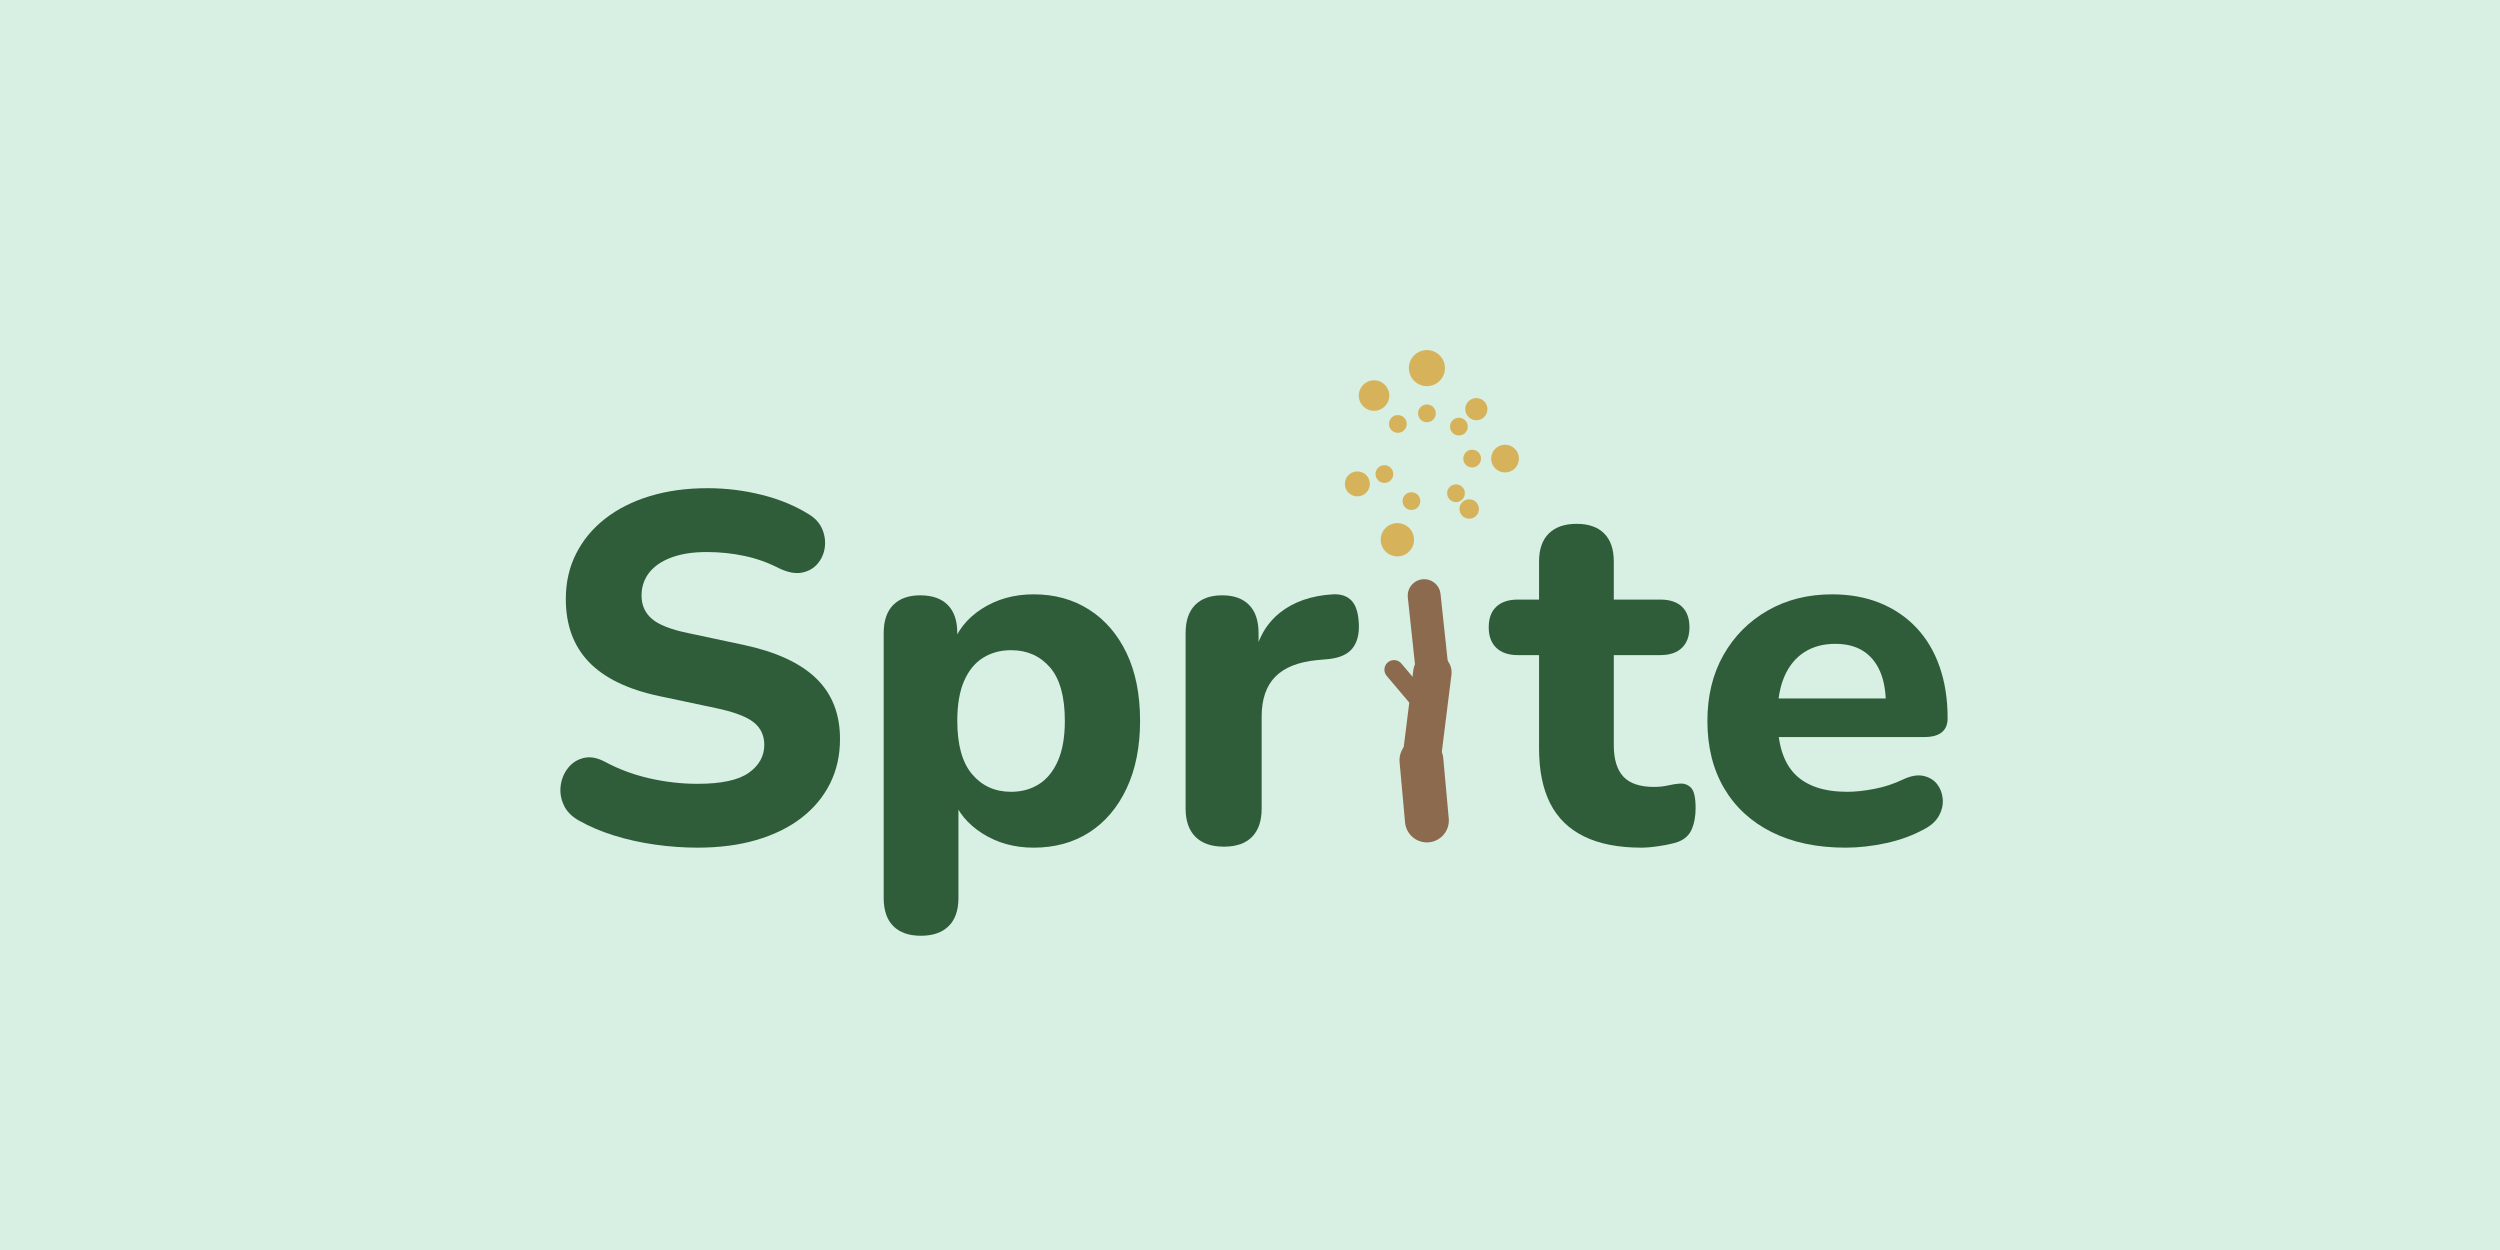
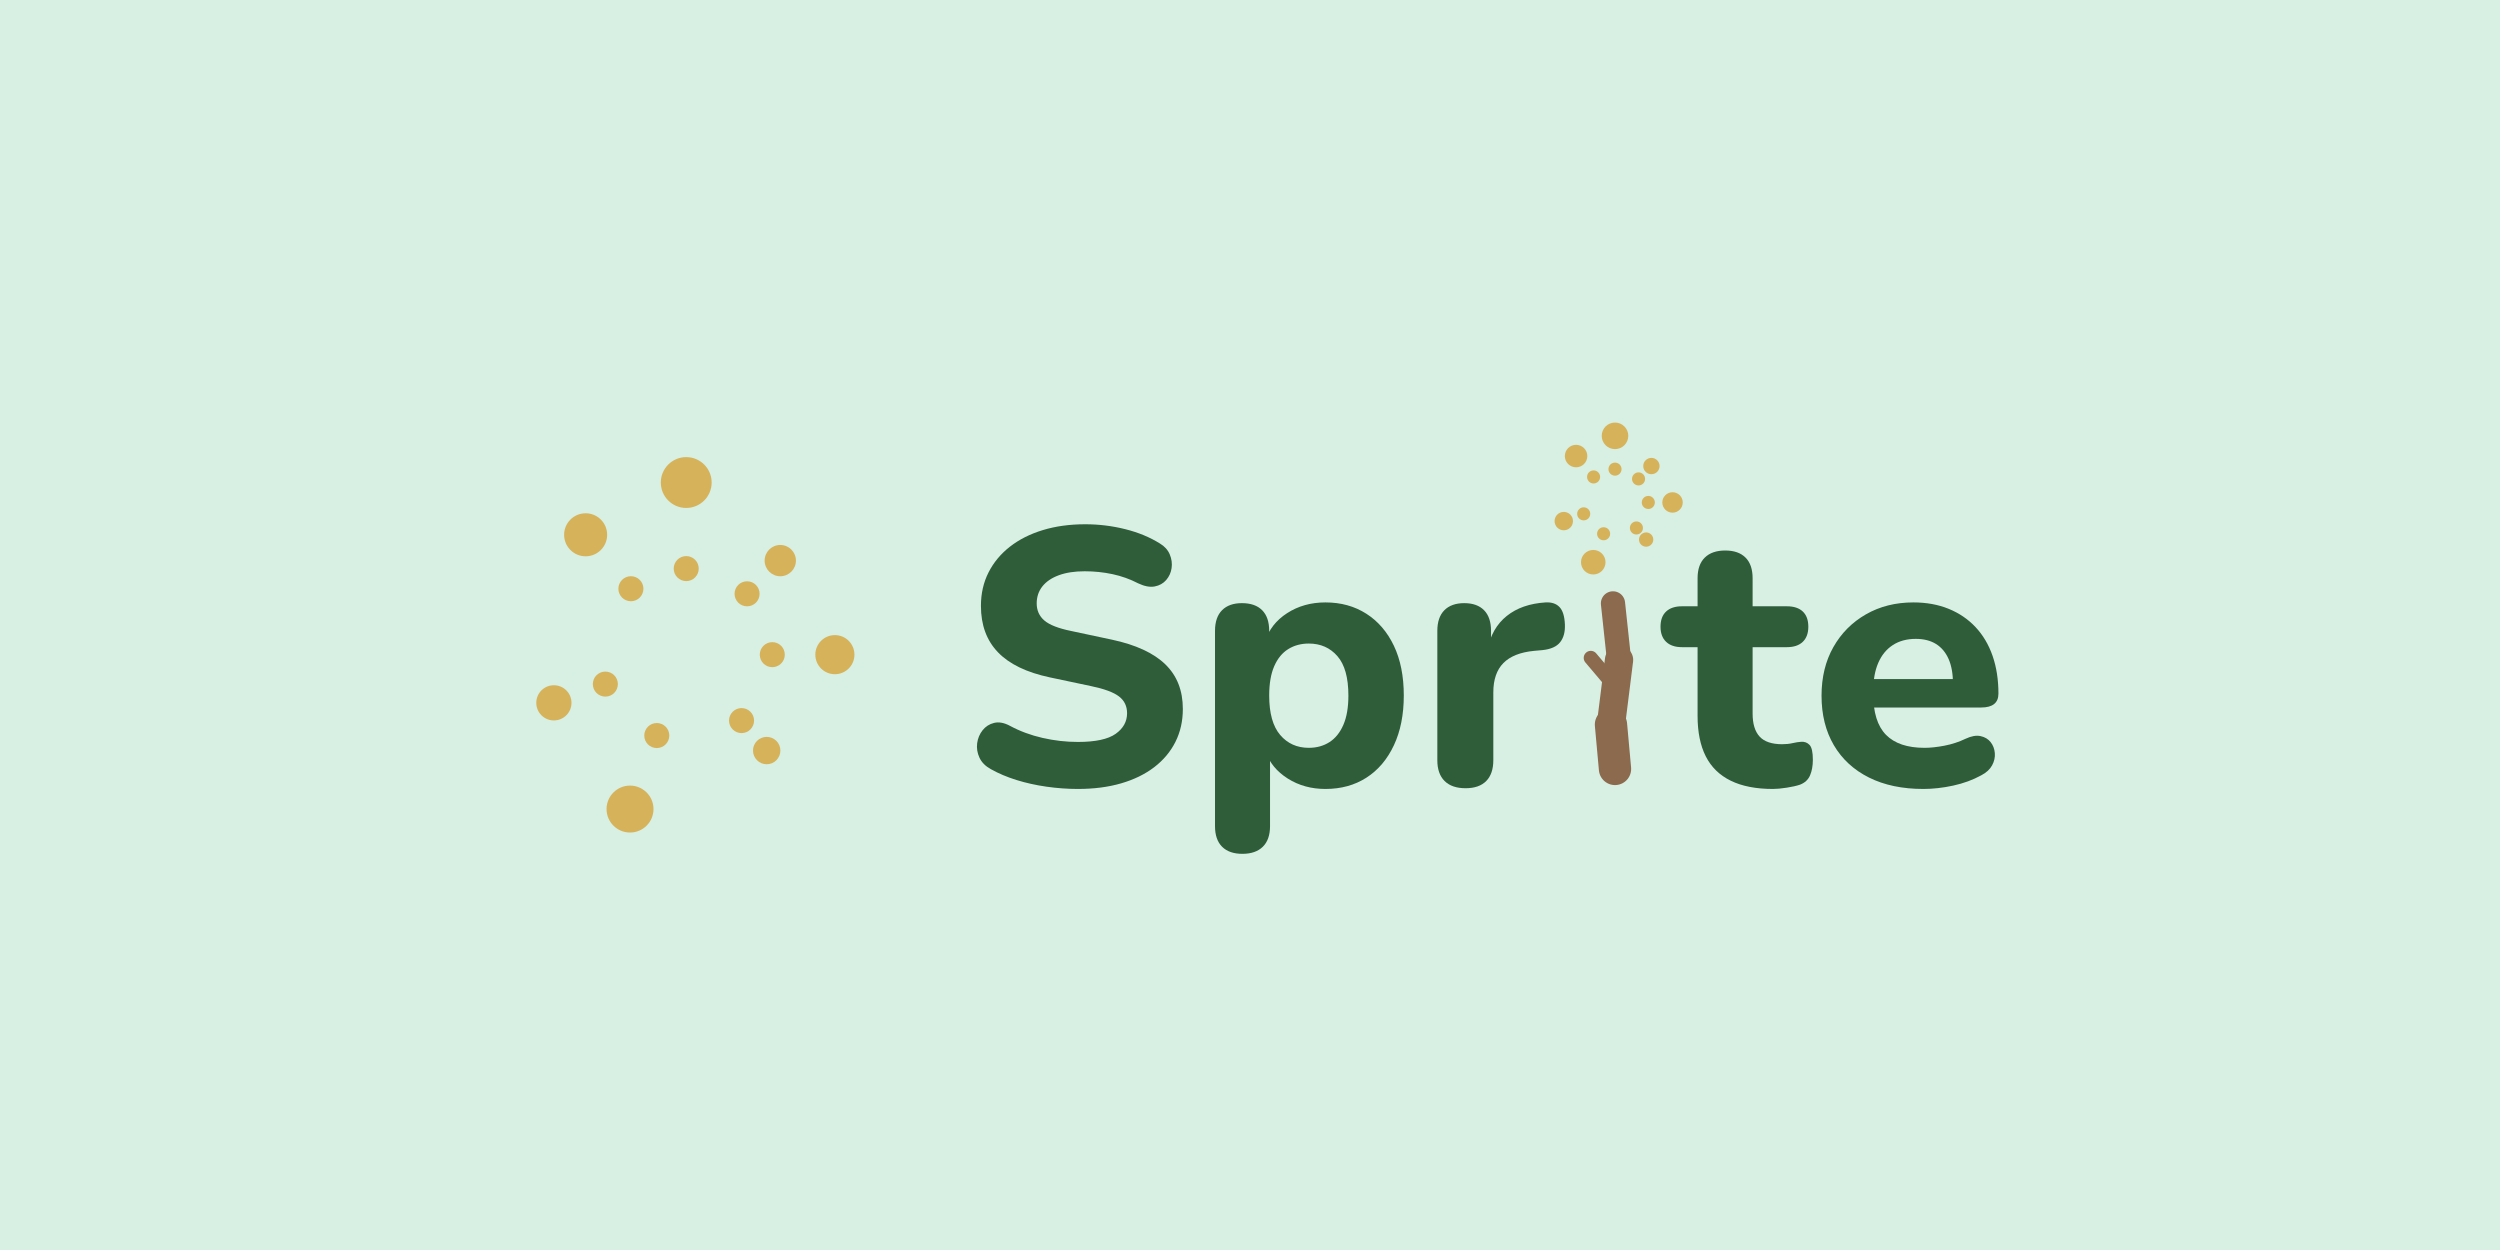
<svg xmlns="http://www.w3.org/2000/svg" viewBox="0.000 0.000 1280.000 640.000" width="1280" height="640" role="img" aria-label="Sprite, a Curry system">
  <rect width="1280" height="640" fill="#D7F0E3" />
-   <g transform="translate(275.205 431.308) scale(2.53418)">
-     <g fill="#2F5D3A">
-       <path d="M32.313 1.063Q28.101 1.063 23.732 0.444Q19.364 -0.175 15.448 -1.399Q11.532 -2.624 8.432 -4.374Q6.194 -5.605 5.306 -7.54Q4.418 -9.475 4.684 -11.485Q4.949 -13.495 6.172 -15.043Q7.394 -16.59 9.339 -17.063Q11.283 -17.535 13.653 -16.272Q17.771 -14.048 22.624 -12.942Q27.477 -11.836 32.313 -11.836Q39.555 -11.836 42.686 -14.063Q45.816 -16.29 45.816 -19.707Q45.816 -22.612 43.61 -24.314Q41.405 -26.017 35.925 -27.16L24.612 -29.554Q15.049 -31.586 10.384 -36.445Q5.718 -41.305 5.718 -49.168Q5.718 -54.224 7.796 -58.334Q9.875 -62.443 13.666 -65.406Q17.457 -68.369 22.71 -69.966Q27.964 -71.563 34.346 -71.563Q39.939 -71.563 45.307 -70.219Q50.676 -68.876 54.819 -66.289Q56.764 -65.126 57.533 -63.276Q58.302 -61.425 58.034 -59.546Q57.765 -57.668 56.555 -56.27Q55.346 -54.872 53.398 -54.5Q51.451 -54.128 48.849 -55.359Q45.525 -57.083 41.819 -57.874Q38.113 -58.664 34.183 -58.664Q30.022 -58.664 27.066 -57.568Q24.111 -56.471 22.564 -54.497Q21.018 -52.523 21.018 -49.855Q21.018 -46.976 23.105 -45.17Q25.191 -43.365 30.428 -42.29L41.672 -39.896Q51.478 -37.796 56.297 -33.14Q61.116 -28.483 61.116 -20.889Q61.116 -15.901 59.087 -11.86Q57.059 -7.819 53.284 -4.925Q49.508 -2.031 44.22 -0.484Q38.932 1.063 32.313 1.063Z" />
-       <path d="M77.458 18.863Q73.831 18.863 71.887 16.918Q69.942 14.974 69.942 11.247V-42.304Q69.942 -46.03 71.871 -47.975Q73.8 -49.919 77.326 -49.919Q80.953 -49.919 82.882 -47.975Q84.811 -46.03 84.811 -42.304V-35.506L83.711 -39.446Q85.179 -44.232 89.735 -47.176Q94.291 -50.119 100.241 -50.119Q106.61 -50.119 111.46 -47.019Q116.31 -43.919 119.025 -38.222Q121.741 -32.525 121.741 -24.563Q121.741 -16.7 119.025 -10.919Q116.31 -5.137 111.494 -2.037Q106.678 1.063 100.241 1.063Q94.423 1.063 89.917 -1.784Q85.411 -4.63 83.842 -9.154H85.042V11.247Q85.042 14.974 83.063 16.918Q81.084 18.863 77.458 18.863ZM95.676 -10.223Q98.906 -10.223 101.346 -11.788Q103.786 -13.353 105.163 -16.527Q106.541 -19.701 106.541 -24.563Q106.541 -31.905 103.533 -35.369Q100.524 -38.834 95.676 -38.834Q92.477 -38.834 90.022 -37.303Q87.566 -35.772 86.188 -32.614Q84.811 -29.455 84.811 -24.563Q84.811 -17.289 87.819 -13.756Q90.828 -10.223 95.676 -10.223Z" />
-       <path d="M138.689 0.863Q134.931 0.863 132.937 -1.116Q130.942 -3.095 130.942 -6.822V-42.304Q130.942 -46.03 132.871 -47.975Q134.8 -49.919 138.326 -49.919Q141.853 -49.919 143.766 -47.975Q145.679 -46.03 145.679 -42.304V-37.1H144.679Q145.86 -43.1 149.991 -46.404Q154.123 -49.707 160.641 -50.119Q163.117 -50.257 164.461 -48.85Q165.805 -47.443 165.942 -44.092Q166.079 -41.028 164.651 -39.212Q163.223 -37.395 159.802 -37.033L157.54 -36.833Q151.847 -36.295 149.076 -33.49Q146.305 -30.684 146.305 -25.423V-6.822Q146.305 -3.095 144.36 -1.116Q142.416 0.863 138.689 0.863Z" />
-       <path d="M223.034 1.063Q216.064 1.063 211.448 -1.2Q206.831 -3.463 204.59 -7.901Q202.349 -12.339 202.349 -18.983V-37.84H198.058Q195.251 -37.84 193.716 -39.309Q192.181 -40.778 192.181 -43.448Q192.181 -46.187 193.716 -47.622Q195.251 -49.057 198.058 -49.057H202.349V-56.747Q202.349 -60.474 204.328 -62.418Q206.307 -64.363 209.934 -64.363Q213.56 -64.363 215.505 -62.418Q217.449 -60.474 217.449 -56.747V-49.057H226.859Q229.697 -49.057 231.217 -47.622Q232.736 -46.187 232.736 -43.448Q232.736 -40.778 231.217 -39.309Q229.697 -37.84 226.859 -37.84H217.449V-19.62Q217.449 -15.384 219.377 -13.297Q221.305 -11.211 225.566 -11.211Q227.11 -11.211 228.41 -11.511Q229.71 -11.811 230.772 -11.879Q232.16 -11.979 233.07 -11.02Q233.979 -10.06 233.979 -6.928Q233.979 -4.458 233.204 -2.657Q232.429 -0.857 230.416 -0.1Q229.053 0.363 226.812 0.713Q224.571 1.063 223.034 1.063Z" />
-       <path d="M264.289 1.063Q255.645 1.063 249.378 -2.069Q243.112 -5.2 239.737 -10.947Q236.361 -16.694 236.361 -24.525Q236.361 -32.125 239.605 -37.857Q242.849 -43.588 248.556 -46.854Q254.263 -50.119 261.551 -50.119Q266.907 -50.119 271.214 -48.372Q275.52 -46.625 278.596 -43.363Q281.671 -40.1 283.284 -35.472Q284.896 -30.843 284.896 -25.081Q284.896 -23.187 283.709 -22.237Q282.522 -21.287 280.19 -21.287H248.811V-29.082H273.998L272.429 -27.707Q272.429 -31.837 271.236 -34.561Q270.042 -37.286 267.79 -38.701Q265.537 -40.116 262.207 -40.116Q258.54 -40.116 255.919 -38.416Q253.297 -36.717 251.92 -33.527Q250.542 -30.337 250.542 -25.782V-25.019Q250.542 -17.352 254.047 -13.787Q257.553 -10.223 264.614 -10.223Q267.026 -10.223 270.089 -10.81Q273.151 -11.397 275.894 -12.716Q278.245 -13.822 280.001 -13.437Q281.758 -13.052 282.755 -11.786Q283.752 -10.519 283.905 -8.803Q284.058 -7.087 283.167 -5.43Q282.276 -3.774 280.225 -2.705Q276.757 -0.787 272.504 0.138Q268.252 1.063 264.289 1.063Z" />
+   <g transform="translate(251.196 401.962) scale(1.86605)">
+     <g transform="translate(0 -89.453) scale(1.0734)">
+       <g fill="#D6B35A">
+         <circle cx="50.000" cy="28.000" r="3.200" />
+         <circle cx="50.000" cy="6.000" r="6.500" />
+         <circle cx="65.556" cy="34.444" r="3.200" />
+         <circle cx="74.042" cy="25.958" r="4.000" />
+         <circle cx="72.000" cy="50.000" r="3.200" />
+         <circle cx="88.000" cy="50.000" r="5.000" />
+         <circle cx="64.141" cy="66.853" r="3.200" />
+         <circle cx="70.569" cy="74.513" r="3.500" />
+         <circle cx="42.476" cy="70.673" r="3.200" />
+         <circle cx="35.635" cy="89.467" r="6.000" />
+         <circle cx="29.327" cy="57.524" r="3.200" />
+         <circle cx="16.171" cy="62.313" r="4.500" />
+         <circle cx="35.859" cy="33.147" r="3.200" />
+         <circle cx="24.288" cy="19.358" r="5.500" />
+       </g>
    </g>
-     <g stroke="#8B6A4E" stroke-linecap="round" fill="none">
-       <line x1="179.692" y1="-4.431" x2="178.584" y2="-16.617" stroke-width="8.862" />
-       <line x1="178.584" y1="-16.617" x2="180.800" y2="-34.342" stroke-width="7.755" />
-       <line x1="180.800" y1="-34.342" x2="179.138" y2="-49.851" stroke-width="6.647" />
-       <line x1="179.138" y1="-27.695" x2="173.045" y2="-34.895" stroke-width="3.877" />
-     </g>
-     <g fill="#D6B35A">
-       <circle cx="179.692" cy="-86.685" r="1.795" />
-       <circle cx="179.692" cy="-95.824" r="3.645" />
-       <circle cx="186.155" cy="-84.008" r="1.795" />
-       <circle cx="189.680" cy="-87.533" r="2.243" />
-       <circle cx="188.831" cy="-77.545" r="1.795" />
-       <circle cx="195.478" cy="-77.545" r="2.804" />
-       <circle cx="185.567" cy="-70.544" r="1.795" />
-       <circle cx="188.237" cy="-67.362" r="1.963" />
-       <circle cx="176.566" cy="-68.957" r="1.795" />
-       <circle cx="173.725" cy="-61.150" r="3.365" />
-       <circle cx="171.104" cy="-74.420" r="1.795" />
-       <circle cx="165.639" cy="-72.430" r="2.524" />
-       <circle cx="173.818" cy="-84.546" r="1.795" />
-       <circle cx="169.011" cy="-90.275" r="3.085" />
+     <g transform="translate(128.813 0)">
+       <g fill="#2F5D3A">
+         <path d="M32.313 1.063Q28.101 1.063 23.732 0.444Q19.364 -0.175 15.448 -1.399Q11.532 -2.624 8.432 -4.374Q6.194 -5.605 5.306 -7.54Q4.418 -9.475 4.684 -11.485Q4.949 -13.495 6.172 -15.043Q7.394 -16.59 9.339 -17.063Q11.283 -17.535 13.653 -16.272Q17.771 -14.048 22.624 -12.942Q27.477 -11.836 32.313 -11.836Q39.555 -11.836 42.686 -14.063Q45.816 -16.29 45.816 -19.707Q45.816 -22.612 43.61 -24.314Q41.405 -26.017 35.925 -27.16L24.612 -29.554Q15.049 -31.586 10.384 -36.445Q5.718 -41.305 5.718 -49.168Q5.718 -54.224 7.796 -58.334Q9.875 -62.443 13.666 -65.406Q17.457 -68.369 22.71 -69.966Q27.964 -71.563 34.346 -71.563Q39.939 -71.563 45.307 -70.219Q50.676 -68.876 54.819 -66.289Q56.764 -65.126 57.533 -63.276Q58.302 -61.425 58.034 -59.546Q57.765 -57.668 56.555 -56.27Q55.346 -54.872 53.398 -54.5Q51.451 -54.128 48.849 -55.359Q45.525 -57.083 41.819 -57.874Q38.113 -58.664 34.183 -58.664Q30.022 -58.664 27.066 -57.568Q24.111 -56.471 22.564 -54.497Q21.018 -52.523 21.018 -49.855Q21.018 -46.976 23.105 -45.17Q25.191 -43.365 30.428 -42.29L41.672 -39.896Q51.478 -37.796 56.297 -33.14Q61.116 -28.483 61.116 -20.889Q61.116 -15.901 59.087 -11.86Q57.059 -7.819 53.284 -4.925Q49.508 -2.031 44.22 -0.484Q38.932 1.063 32.313 1.063Z" />
+         <path d="M77.458 18.863Q73.831 18.863 71.887 16.918Q69.942 14.974 69.942 11.247V-42.304Q69.942 -46.03 71.871 -47.975Q73.8 -49.919 77.326 -49.919Q80.953 -49.919 82.882 -47.975Q84.811 -46.03 84.811 -42.304V-35.506L83.711 -39.446Q85.179 -44.232 89.735 -47.176Q94.291 -50.119 100.241 -50.119Q106.61 -50.119 111.46 -47.019Q116.31 -43.919 119.025 -38.222Q121.741 -32.525 121.741 -24.563Q121.741 -16.7 119.025 -10.919Q116.31 -5.137 111.494 -2.037Q106.678 1.063 100.241 1.063Q94.423 1.063 89.917 -1.784Q85.411 -4.63 83.842 -9.154H85.042V11.247Q85.042 14.974 83.063 16.918Q81.084 18.863 77.458 18.863ZM95.676 -10.223Q98.906 -10.223 101.346 -11.788Q103.786 -13.353 105.163 -16.527Q106.541 -19.701 106.541 -24.563Q106.541 -31.905 103.533 -35.369Q100.524 -38.834 95.676 -38.834Q92.477 -38.834 90.022 -37.303Q87.566 -35.772 86.188 -32.614Q84.811 -29.455 84.811 -24.563Q84.811 -17.289 87.819 -13.756Q90.828 -10.223 95.676 -10.223Z" />
+         <path d="M138.689 0.863Q134.931 0.863 132.937 -1.116Q130.942 -3.095 130.942 -6.822V-42.304Q130.942 -46.03 132.871 -47.975Q134.8 -49.919 138.326 -49.919Q141.853 -49.919 143.766 -47.975Q145.679 -46.03 145.679 -42.304V-37.1H144.679Q145.86 -43.1 149.991 -46.404Q154.123 -49.707 160.641 -50.119Q163.117 -50.257 164.461 -48.85Q165.805 -47.443 165.942 -44.092Q166.079 -41.028 164.651 -39.212Q163.223 -37.395 159.802 -37.033L157.54 -36.833Q151.847 -36.295 149.076 -33.49Q146.305 -30.684 146.305 -25.423V-6.822Q146.305 -3.095 144.36 -1.116Q142.416 0.863 138.689 0.863Z" />
+         <path d="M223.034 1.063Q216.064 1.063 211.448 -1.2Q206.831 -3.463 204.59 -7.901Q202.349 -12.339 202.349 -18.983V-37.84H198.058Q195.251 -37.84 193.716 -39.309Q192.181 -40.778 192.181 -43.448Q192.181 -46.187 193.716 -47.622Q195.251 -49.057 198.058 -49.057H202.349V-56.747Q202.349 -60.474 204.328 -62.418Q206.307 -64.363 209.934 -64.363Q213.56 -64.363 215.505 -62.418Q217.449 -60.474 217.449 -56.747V-49.057H226.859Q229.697 -49.057 231.217 -47.622Q232.736 -46.187 232.736 -43.448Q232.736 -40.778 231.217 -39.309Q229.697 -37.84 226.859 -37.84H217.449V-19.62Q217.449 -15.384 219.377 -13.297Q221.305 -11.211 225.566 -11.211Q227.11 -11.211 228.41 -11.511Q229.71 -11.811 230.772 -11.879Q232.16 -11.979 233.07 -11.02Q233.979 -10.06 233.979 -6.928Q233.979 -4.458 233.204 -2.657Q232.429 -0.857 230.416 -0.1Q229.053 0.363 226.812 0.713Q224.571 1.063 223.034 1.063Z" />
+         <path d="M264.289 1.063Q255.645 1.063 249.378 -2.069Q243.112 -5.2 239.737 -10.947Q236.361 -16.694 236.361 -24.525Q236.361 -32.125 239.605 -37.857Q242.849 -43.588 248.556 -46.854Q254.263 -50.119 261.551 -50.119Q266.907 -50.119 271.214 -48.372Q275.52 -46.625 278.596 -43.363Q281.671 -40.1 283.284 -35.472Q284.896 -30.843 284.896 -25.081Q284.896 -23.187 283.709 -22.237Q282.522 -21.287 280.19 -21.287H248.811V-29.082H273.998L272.429 -27.707Q272.429 -31.837 271.236 -34.561Q270.042 -37.286 267.79 -38.701Q265.537 -40.116 262.207 -40.116Q258.54 -40.116 255.919 -38.416Q253.297 -36.717 251.92 -33.527Q250.542 -30.337 250.542 -25.782V-25.019Q250.542 -17.352 254.047 -13.787Q257.553 -10.223 264.614 -10.223Q267.026 -10.223 270.089 -10.81Q273.151 -11.397 275.894 -12.716Q278.245 -13.822 280.001 -13.437Q281.758 -13.052 282.755 -11.786Q283.752 -10.519 283.905 -8.803Q284.058 -7.087 283.167 -5.43Q282.276 -3.774 280.225 -2.705Q276.757 -0.787 272.504 0.138Q268.252 1.063 264.289 1.063Z" />
+       </g>
+       <g stroke="#8B6A4E" stroke-linecap="round" fill="none">
+         <line x1="179.692" y1="-4.431" x2="178.584" y2="-16.617" stroke-width="8.862" />
+         <line x1="178.584" y1="-16.617" x2="180.800" y2="-34.342" stroke-width="7.755" />
+         <line x1="180.800" y1="-34.342" x2="179.138" y2="-49.851" stroke-width="6.647" />
+         <line x1="179.138" y1="-27.695" x2="173.045" y2="-34.895" stroke-width="3.877" />
+       </g>
+       <g fill="#D6B35A">
+         <circle cx="179.692" cy="-86.685" r="1.795" />
+         <circle cx="179.692" cy="-95.824" r="3.645" />
+         <circle cx="186.155" cy="-84.008" r="1.795" />
+         <circle cx="189.680" cy="-87.533" r="2.243" />
+         <circle cx="188.831" cy="-77.545" r="1.795" />
+         <circle cx="195.478" cy="-77.545" r="2.804" />
+         <circle cx="185.567" cy="-70.544" r="1.795" />
+         <circle cx="188.237" cy="-67.362" r="1.963" />
+         <circle cx="176.566" cy="-68.957" r="1.795" />
+         <circle cx="173.725" cy="-61.150" r="3.365" />
+         <circle cx="171.104" cy="-74.420" r="1.795" />
+         <circle cx="165.639" cy="-72.430" r="2.524" />
+         <circle cx="173.818" cy="-84.546" r="1.795" />
+         <circle cx="169.011" cy="-90.275" r="3.085" />
+       </g>
    </g>
  </g>
</svg>
